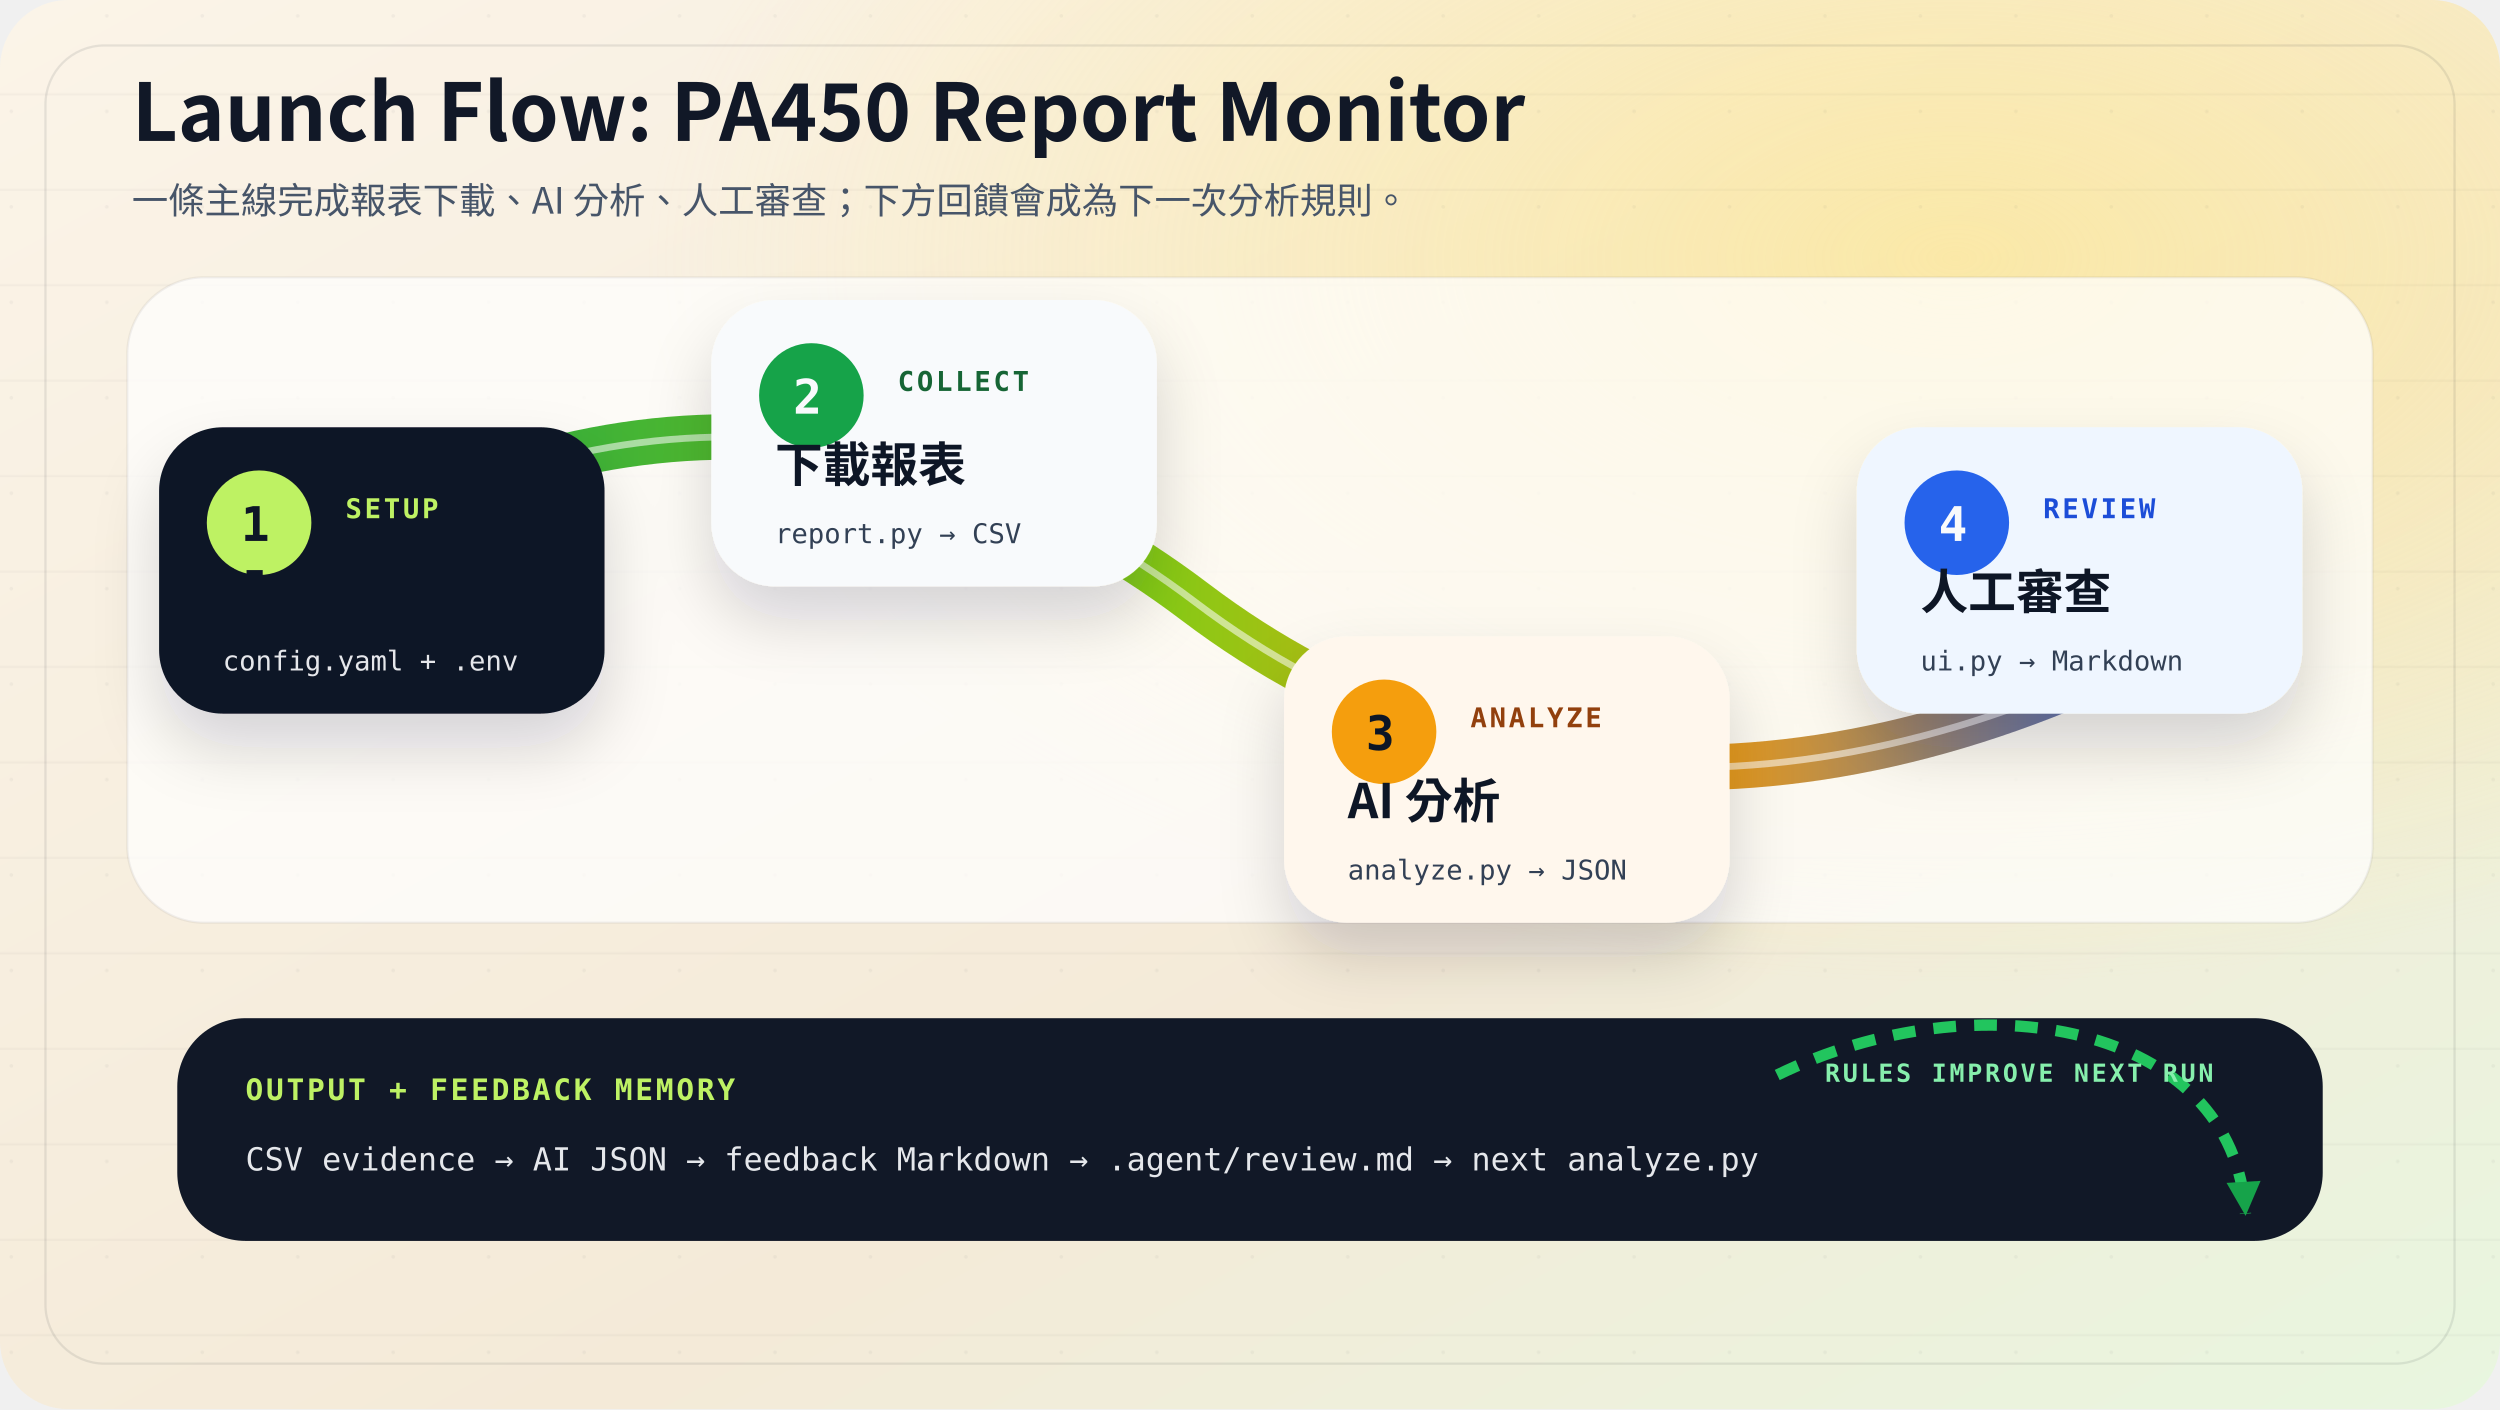
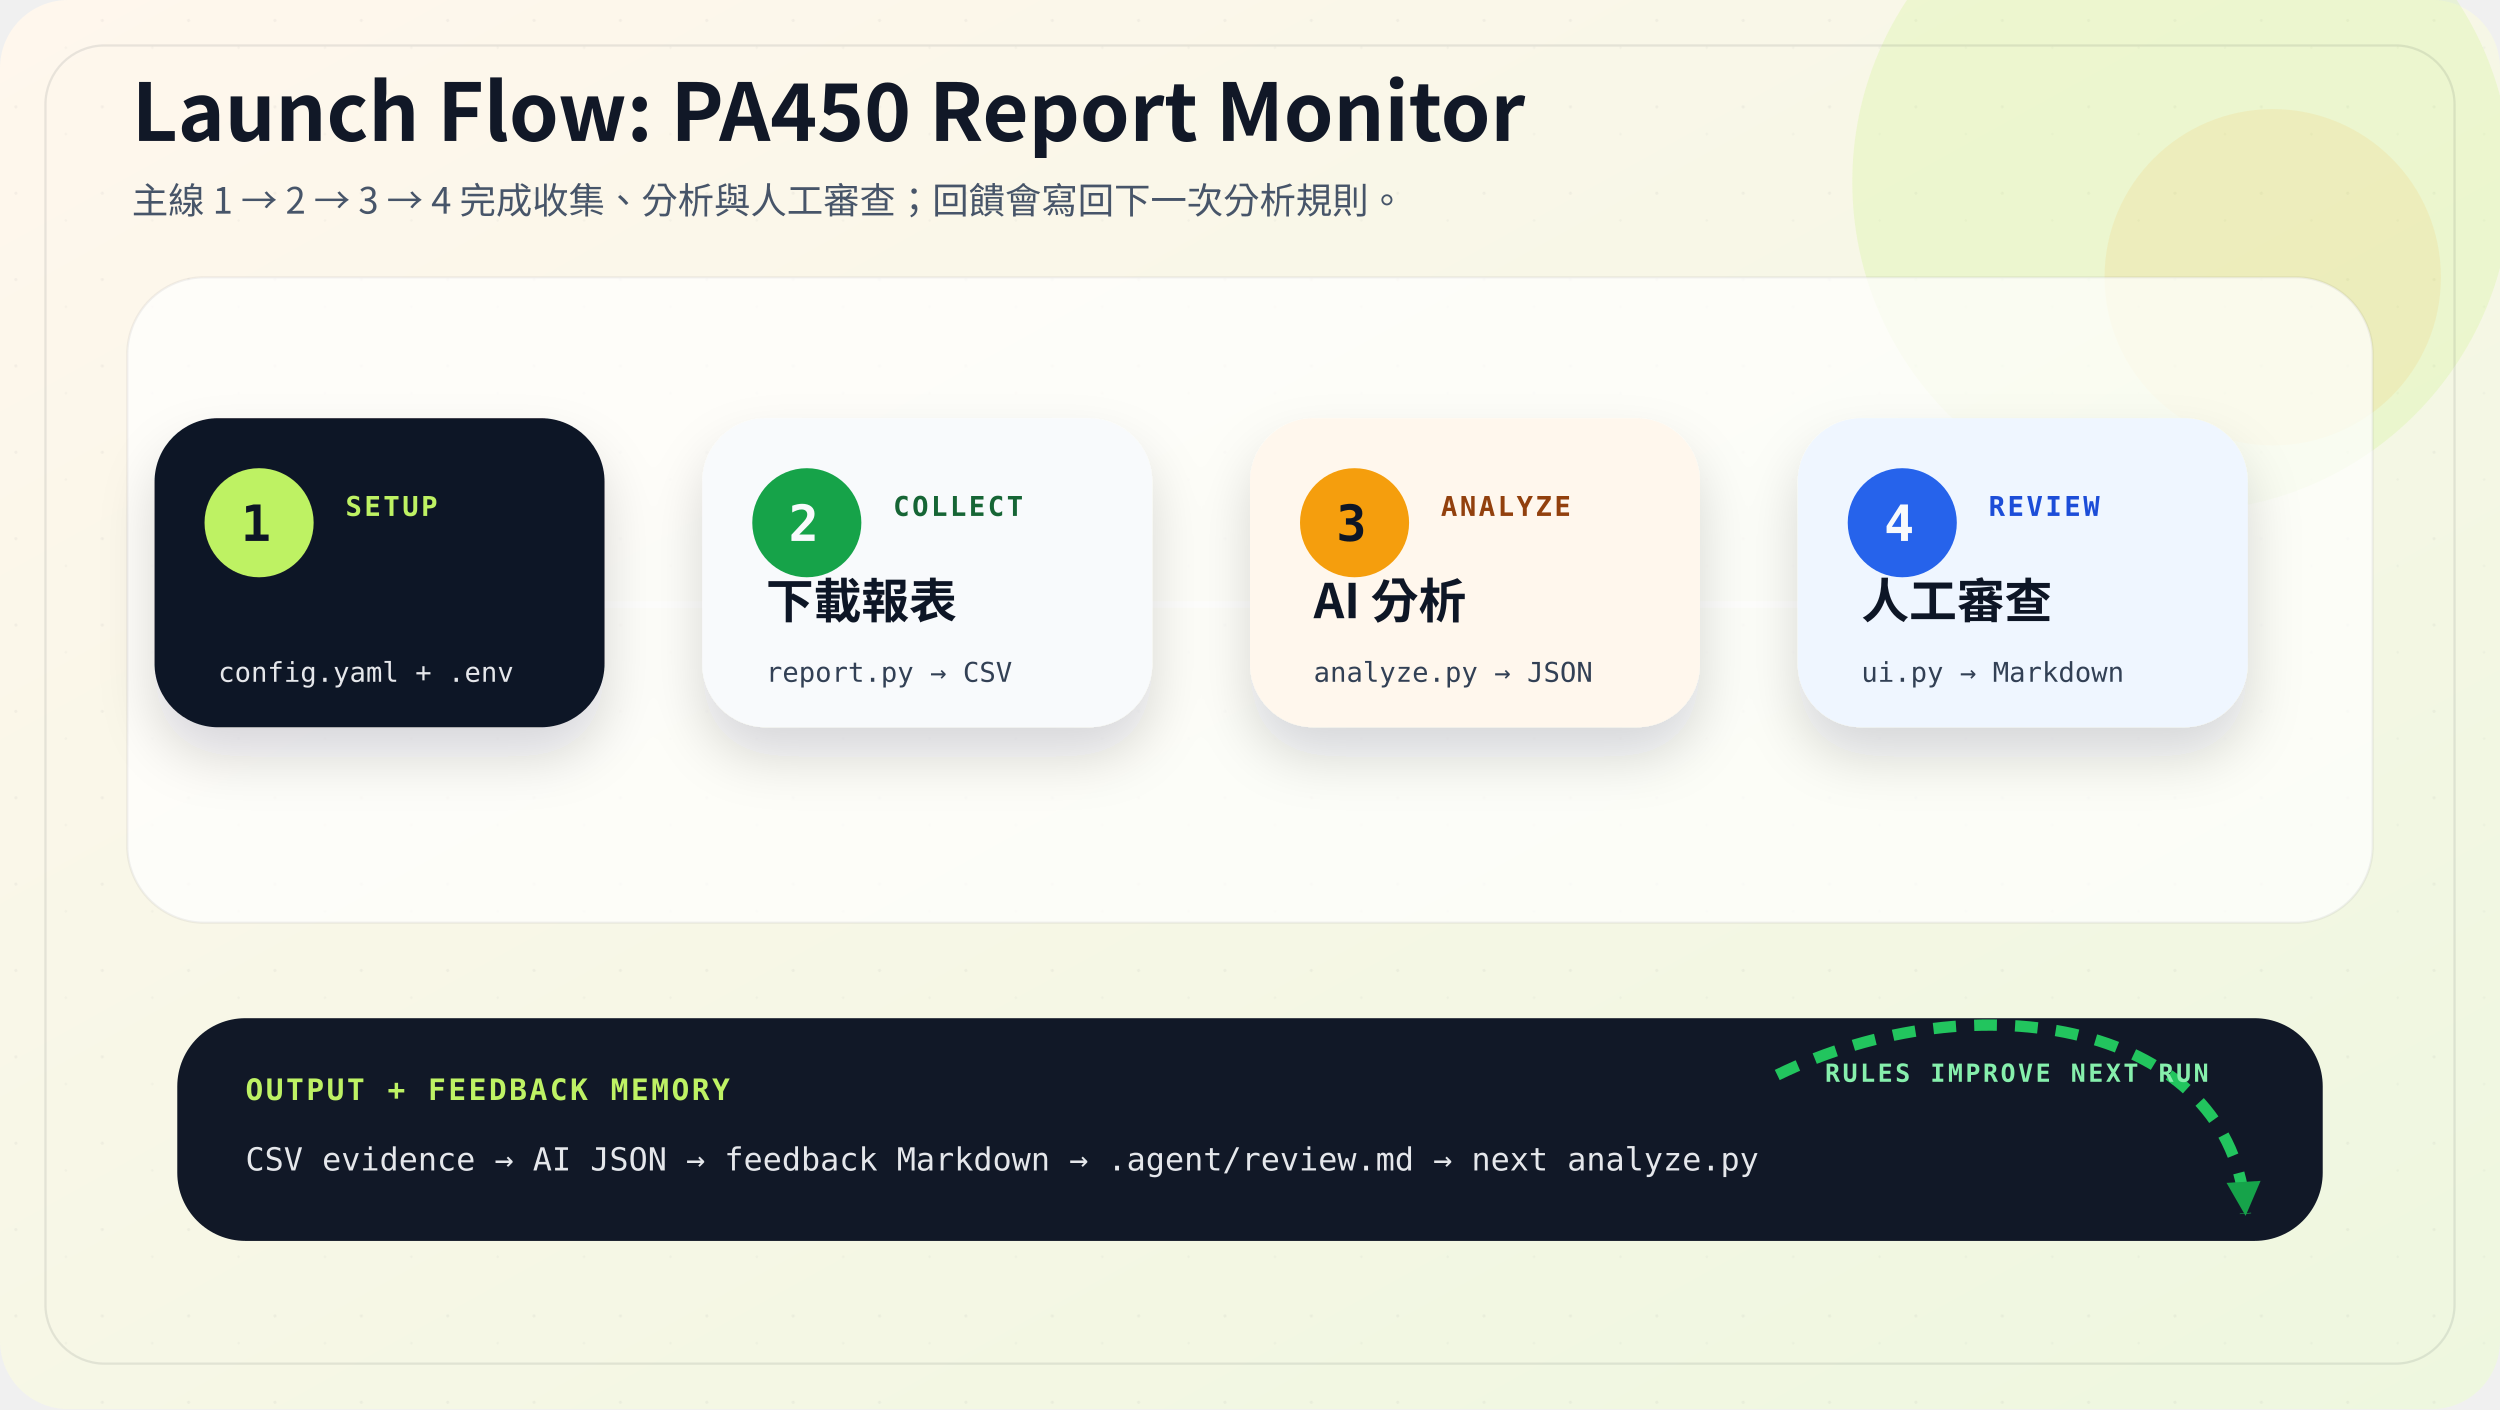
<svg xmlns="http://www.w3.org/2000/svg" width="1100" height="620" viewBox="0 0 1100 620" role="img" aria-labelledby="title desc">
  <defs>
-     <linearGradient id="paper" x1="0" y1="0" x2="1" y2="1">
-       <stop offset="0" stop-color="#fbf4e8" />
-       <stop offset="0.62" stop-color="#f4ead8" />
-       <stop offset="1" stop-color="#e8f6df" />
+     <linearGradient id="cream" x1="0" y1="0" x2="1" y2="1">
+       <stop offset="0" stop-color="#fff7ed" />
+       <stop offset="1" stop-color="#eef7df" />
    </linearGradient>
-     <radialGradient id="glow" cx="78%" cy="18%" r="52%">
-       <stop offset="0" stop-color="#fde68a" stop-opacity="0.64" />
-       <stop offset="1" stop-color="#fde68a" stop-opacity="0" />
-     </radialGradient>
    <linearGradient id="flow" x1="0" y1="0" x2="1" y2="0">
      <stop offset="0" stop-color="#16a34a" />
-       <stop offset="0.45" stop-color="#84cc16" />
+       <stop offset="0.42" stop-color="#84cc16" />
      <stop offset="0.72" stop-color="#f59e0b" />
      <stop offset="1" stop-color="#2563eb" />
    </linearGradient>
-     <filter id="shadow" x="-25%" y="-30%" width="150%" height="165%">
-       <feDropShadow dx="0" dy="15" stdDeviation="14" flood-color="#111827" flood-opacity="0.16" />
+     <filter id="shadow" x="-20%" y="-25%" width="140%" height="155%">
+       <feDropShadow dx="0" dy="13" stdDeviation="12" flood-color="#111827" flood-opacity="0.15" />
    </filter>
    <marker id="arrow" markerWidth="15" markerHeight="15" refX="14" refY="7.5" orient="auto" markerUnits="userSpaceOnUse">
      <path d="M0,0 L15,7.5 L0,15 Z" fill="#2563eb" />
    </marker>
    <marker id="arrowGreen" markerWidth="15" markerHeight="15" refX="14" refY="7.5" orient="auto" markerUnits="userSpaceOnUse">
      <path d="M0,0 L15,7.5 L0,15 Z" fill="#16a34a" />
    </marker>
-     <pattern id="grain" width="42" height="42" patternUnits="userSpaceOnUse">
-       <circle cx="5" cy="7" r="0.8" fill="#111827" opacity="0.04" />
-       <path d="M0 41.5H42" stroke="#111827" stroke-opacity="0.025" />
+     <pattern id="grain" width="38" height="38" patternUnits="userSpaceOnUse">
+       <circle cx="7" cy="9" r="0.7" fill="#111827" opacity="0.04" />
+       <circle cx="29" cy="21" r="0.55" fill="#111827" opacity="0.028" />
    </pattern>
    <style>
      .title{font-family:'WenQuanYi Zen Hei','Noto Sans CJK TC','Microsoft JhengHei',Inter,sans-serif;font-weight:900;fill:#111827}
      .text{font-family:'WenQuanYi Zen Hei','Noto Sans CJK TC','Microsoft JhengHei',Inter,sans-serif;fill:#475569}
      .mono{font-family:'JetBrains Mono',Consolas,monospace;fill:#334155}
-       .label{font-family:'JetBrains Mono',Consolas,monospace;font-weight:900;letter-spacing:1.2px}
+       .label{font-family:'JetBrains Mono',Consolas,monospace;font-weight:900;letter-spacing:1.1px}
    </style>
  </defs>
-   <rect width="1100" height="620" rx="30" fill="url(#paper)" />
-   <rect width="1100" height="620" rx="30" fill="url(#glow)" />
+   <rect width="1100" height="620" rx="30" fill="url(#cream)" />
  <rect width="1100" height="620" rx="30" fill="url(#grain)" />
+   <circle cx="960" cy="80" r="145" fill="#bef264" opacity="0.18" />
+   <circle cx="1000" cy="122" r="74" fill="#f59e0b" opacity="0.10" />
  <text x="58" y="62" class="title" font-size="35">Launch Flow: PA450 Report Monitor</text>
-   <text x="58" y="94" class="text" font-size="16">一條主線完成報表下載、AI 分析、人工審查；下方回饋會成為下一次分析規則。</text>
+   <text x="58" y="94" class="text" font-size="16">主線 1 → 2 → 3 → 4 完成收集、分析與人工審查；回饋會寫回下一次分析規則。</text>
  <rect x="56" y="122" width="988" height="284" rx="34" fill="#ffffff" opacity="0.72" stroke="#111827" stroke-opacity="0.08" />
-   <path d="M112 265 C246 168, 398 168, 526 265 S820 362, 984 265" fill="none" stroke="url(#flow)" stroke-width="20" stroke-linecap="round" marker-end="url(#arrow)" />
-   <path d="M112 265 C246 168, 398 168, 526 265 S820 362, 984 265" fill="none" stroke="#ffffff" stroke-width="3" opacity="0.55" />
+   <path d="M118 266 H982" stroke="url(#flow)" stroke-width="18" stroke-linecap="round" marker-end="url(#arrow)" />
+   <path d="M118 266 H982" stroke="#ffffff" stroke-width="3" opacity="0.65" />
  <g filter="url(#shadow)">
-     <g transform="translate(70 188)">
-       <rect width="196" height="126" rx="28" fill="#111827" />
-       <circle cx="44" cy="42" r="23" fill="#bef264" />
-       <text x="36" y="50" class="label" font-size="21" fill="#111827">1</text>
-       <text x="82" y="40" class="label" font-size="12" fill="#bef264">SETUP</text>
-       <text x="28" y="80" class="title" font-size="21" fill="#f8fafc">設定 PA450</text>
-       <text x="28" y="107" class="mono" font-size="12" style="fill:#e5e7eb">config.yaml + .env</text>
+     <g transform="translate(68 184)">
+       <rect width="198" height="136" rx="28" fill="#111827" />
+       <circle cx="46" cy="46" r="24" fill="#bef264" />
+       <text x="38" y="54" class="label" font-size="22" fill="#111827">1</text>
+       <text x="84" y="43" class="label" font-size="12" fill="#bef264">SETUP</text>
+       <text x="28" y="88" class="title" font-size="21" fill="#f8fafc">設定 PA450</text>
+       <text x="28" y="116" class="mono" font-size="12" style="fill:#e5e7eb">config.yaml + .env</text>
    </g>
-     <g transform="translate(313 132)">
-       <rect width="196" height="126" rx="28" fill="#f8fafc" />
-       <circle cx="44" cy="42" r="23" fill="#16a34a" />
-       <text x="36" y="50" class="label" font-size="21" fill="#f8fafc">2</text>
-       <text x="82" y="40" class="label" font-size="12" fill="#166534">COLLECT</text>
-       <text x="28" y="80" class="title" font-size="21">下載報表</text>
-       <text x="28" y="107" class="mono" font-size="12">report.py → CSV</text>
+     <g transform="translate(309 184)">
+       <rect width="198" height="136" rx="28" fill="#f8fafc" />
+       <circle cx="46" cy="46" r="24" fill="#16a34a" />
+       <text x="38" y="54" class="label" font-size="22" fill="#f8fafc">2</text>
+       <text x="84" y="43" class="label" font-size="12" fill="#166534">COLLECT</text>
+       <text x="28" y="88" class="title" font-size="21">下載報表</text>
+       <text x="28" y="116" class="mono" font-size="12">report.py → CSV</text>
    </g>
-     <g transform="translate(565 280)">
-       <rect width="196" height="126" rx="28" fill="#fff7ed" />
-       <circle cx="44" cy="42" r="23" fill="#f59e0b" />
-       <text x="36" y="50" class="label" font-size="21" fill="#111827">3</text>
-       <text x="82" y="40" class="label" font-size="12" fill="#92400e">ANALYZE</text>
-       <text x="28" y="80" class="title" font-size="21">AI 分析</text>
-       <text x="28" y="107" class="mono" font-size="12">analyze.py → JSON</text>
+     <g transform="translate(550 184)">
+       <rect width="198" height="136" rx="28" fill="#fff7ed" />
+       <circle cx="46" cy="46" r="24" fill="#f59e0b" />
+       <text x="38" y="54" class="label" font-size="22" fill="#111827">3</text>
+       <text x="84" y="43" class="label" font-size="12" fill="#92400e">ANALYZE</text>
+       <text x="28" y="88" class="title" font-size="21">AI 分析</text>
+       <text x="28" y="116" class="mono" font-size="12">analyze.py → JSON</text>
    </g>
-     <g transform="translate(817 188)">
-       <rect width="196" height="126" rx="28" fill="#eff6ff" />
-       <circle cx="44" cy="42" r="23" fill="#2563eb" />
-       <text x="36" y="50" class="label" font-size="21" fill="#f8fafc">4</text>
-       <text x="82" y="40" class="label" font-size="12" fill="#1d4ed8">REVIEW</text>
-       <text x="28" y="80" class="title" font-size="21">人工審查</text>
-       <text x="28" y="107" class="mono" font-size="12">ui.py → Markdown</text>
+     <g transform="translate(791 184)">
+       <rect width="198" height="136" rx="28" fill="#eff6ff" />
+       <circle cx="46" cy="46" r="24" fill="#2563eb" />
+       <text x="38" y="54" class="label" font-size="22" fill="#f8fafc">4</text>
+       <text x="84" y="43" class="label" font-size="12" fill="#1d4ed8">REVIEW</text>
+       <text x="28" y="88" class="title" font-size="21">人工審查</text>
+       <text x="28" y="116" class="mono" font-size="12">ui.py → Markdown</text>
    </g>
  </g>
  <g transform="translate(78 448)">
    <rect width="944" height="98" rx="30" fill="#111827" />
    <text x="30" y="36" class="label" font-size="13" fill="#bef264">OUTPUT + FEEDBACK MEMORY</text>
    <text x="30" y="67" class="mono" font-size="14" style="fill:#e5e7eb">CSV evidence → AI JSON → feedback Markdown → .agent/review.md → next analyze.py</text>
    <path d="M704 25 C792 -18, 905 2, 910 86" fill="none" stroke="#22c55e" stroke-width="5" stroke-dasharray="10 8" marker-end="url(#arrowGreen)" />
    <text x="725" y="28" class="label" font-size="11" fill="#86efac">RULES IMPROVE NEXT RUN</text>
  </g>
  <rect x="20" y="20" width="1060" height="580" rx="26" fill="none" stroke="#111827" stroke-opacity="0.09" />
</svg>
